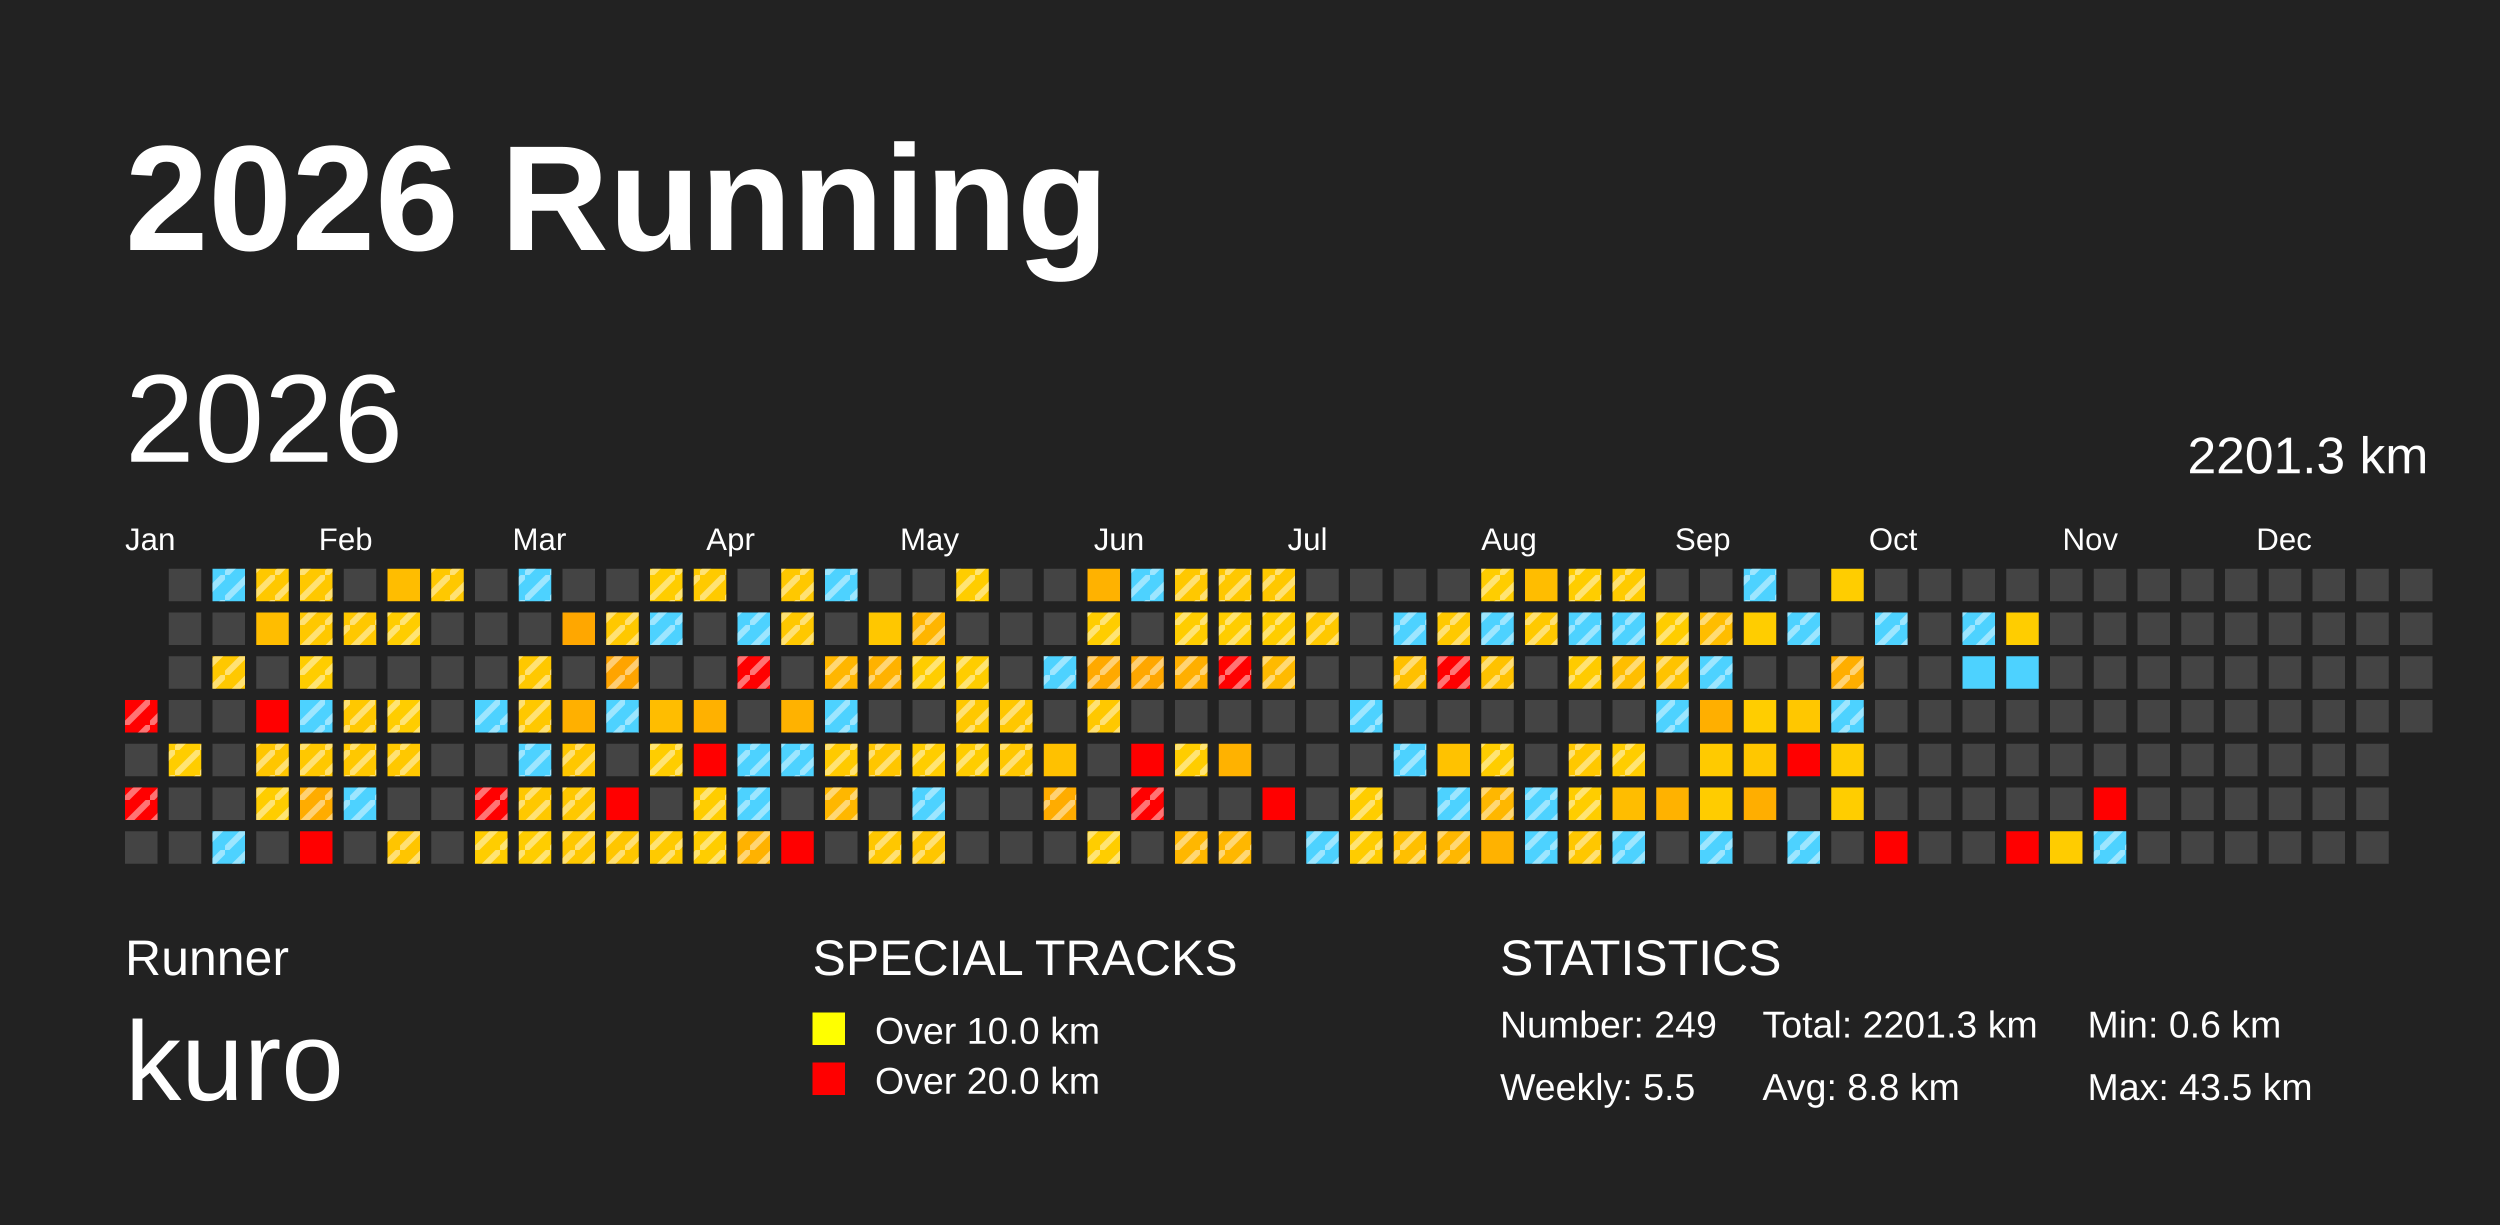
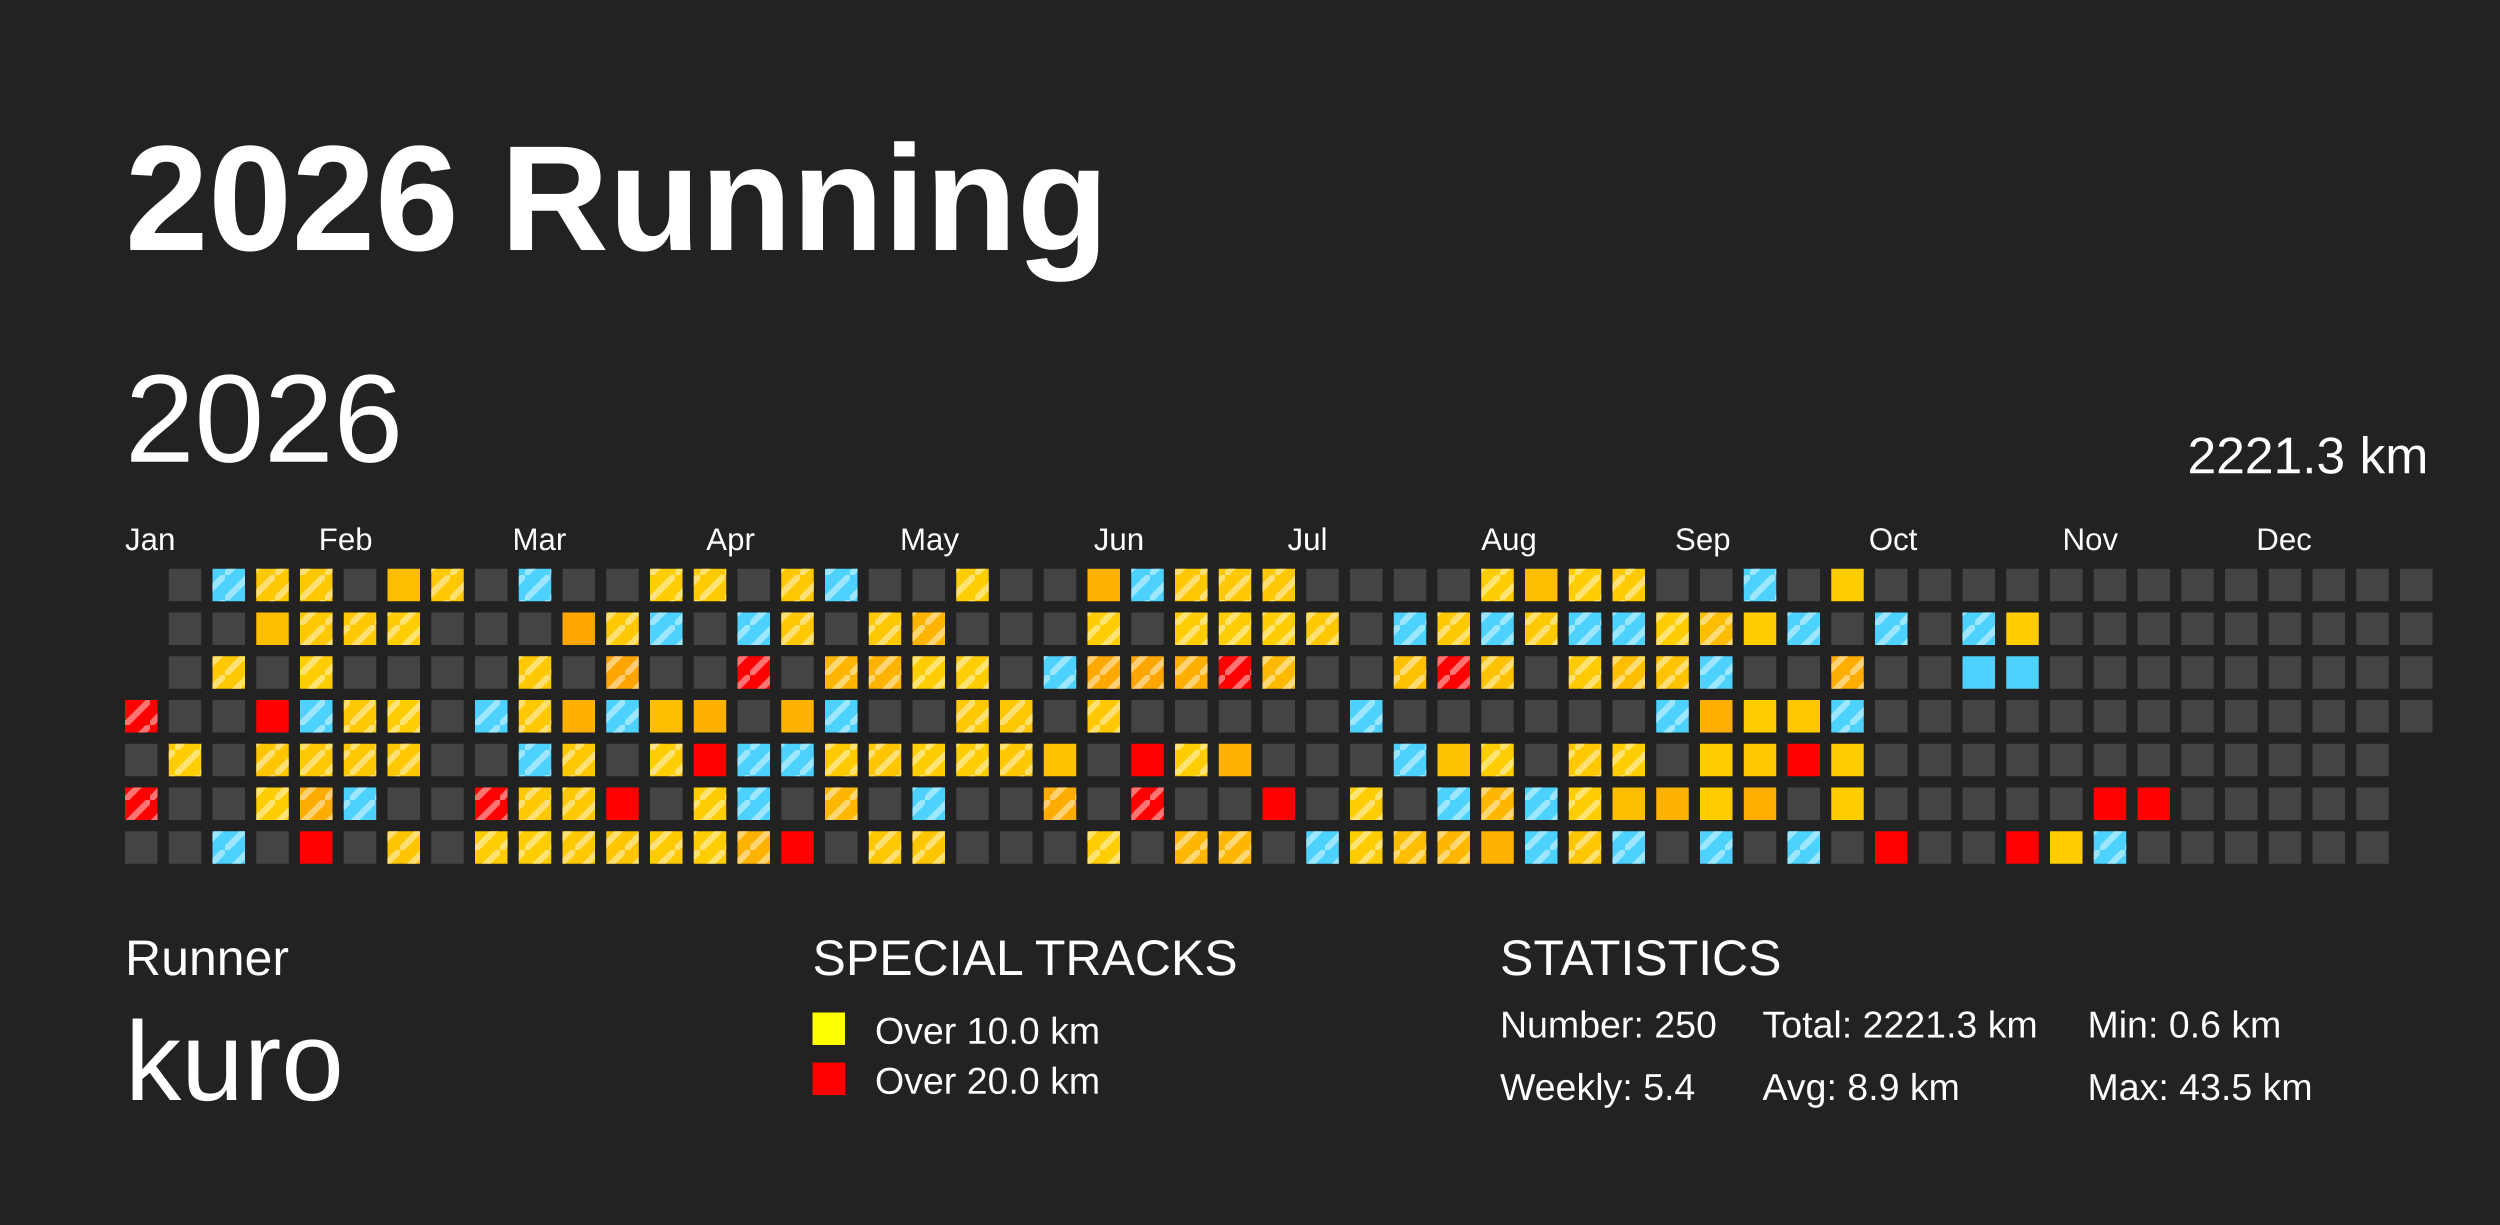
<svg xmlns="http://www.w3.org/2000/svg" baseProfile="full" height="98mm" version="1.1" viewBox="0,0,200,98" width="200mm">
  <defs>
    <pattern height="2" id="indoor-stripe" patternUnits="userSpaceOnUse" width="2">
      <line stroke="white" stroke-opacity="0.45" stroke-width="0.5" x1="0" x2="2" y1="2" y2="0" />
    </pattern>
  </defs>
  <rect fill="#222222" height="98" width="200" x="0" y="0" />
  <text fill="#FFFFFF" style="font-size:12px; font-family:Arial; font-weight:bold;" x="10" y="20">2026 Running</text>
  <text fill="#FFFFFF" style="font-size:4px; font-family:Arial" x="10" y="78">Runner</text>
  <text fill="#FFFFFF" style="font-size:9px; font-family:Arial" x="10" y="88">kuro</text>
  <text fill="#FFFFFF" style="font-size:4px; font-family:Arial" x="65" y="78">SPECIAL TRACKS</text>
  <rect fill="yellow" height="2.6" width="2.6" x="65" y="81" />
  <text fill="#FFFFFF" style="font-size:3px; font-family:Arial" x="70" y="83.5">Over 10.0 km</text>
  <rect fill="red" height="2.6" width="2.6" x="65" y="85" />
  <text fill="#FFFFFF" style="font-size:3px; font-family:Arial" x="70" y="87.5">Over 20.0 km</text>
  <text fill="#FFFFFF" style="font-size:4px; font-family:Arial" x="120" y="78">STATISTICS</text>
-   <text fill="#FFFFFF" style="font-size:3px; font-family:Arial" x="120" y="83">Number: 249</text>
-   <text fill="#FFFFFF" style="font-size:3px; font-family:Arial" x="120" y="88">Weekly: 5.5</text>
-   <text fill="#FFFFFF" style="font-size:3px; font-family:Arial" x="141" y="83">Total: 2201.3 km</text>
-   <text fill="#FFFFFF" style="font-size:3px; font-family:Arial" x="141" y="88">Avg: 8.8 km</text>
+   <text fill="#FFFFFF" style="font-size:3px; font-family:Arial" x="120" y="83">Number: 250</text>
+   <text fill="#FFFFFF" style="font-size:3px; font-family:Arial" x="120" y="88">Weekly: 5.4</text>
+   <text fill="#FFFFFF" style="font-size:3px; font-family:Arial" x="141" y="83">Total: 2221.3 km</text>
+   <text fill="#FFFFFF" style="font-size:3px; font-family:Arial" x="141" y="88">Avg: 8.9 km</text>
  <text fill="#FFFFFF" style="font-size:3px; font-family:Arial" x="167" y="83">Min: 0.6 km</text>
  <text fill="#FFFFFF" style="font-size:3px; font-family:Arial" x="167" y="88">Max: 43.5 km</text>
  <text dominant-baseline="hanging" fill="#FFFFFF" style="font-size:10.0px; font-family:Arial;" x="10" y="30">2026</text>
-   <text dominant-baseline="hanging" fill="#FFFFFF" style="font-size:4.125px; font-family:Arial;" x="175" y="35">2201.3 km</text>
+   <text dominant-baseline="hanging" fill="#FFFFFF" style="font-size:4.125px; font-family:Arial;" x="175" y="35">2221.3 km</text>
  <text fill="#FFFFFF" style="font-size:2.5px; font-family:Arial" x="10.0" y="44">Jan</text>
  <text fill="#FFFFFF" style="font-size:2.5px; font-family:Arial" x="25.5" y="44">Feb</text>
  <text fill="#FFFFFF" style="font-size:2.5px; font-family:Arial" x="41.0" y="44">Mar</text>
  <text fill="#FFFFFF" style="font-size:2.5px; font-family:Arial" x="56.5" y="44">Apr</text>
  <text fill="#FFFFFF" style="font-size:2.5px; font-family:Arial" x="72.0" y="44">May</text>
  <text fill="#FFFFFF" style="font-size:2.5px; font-family:Arial" x="87.5" y="44">Jun</text>
  <text fill="#FFFFFF" style="font-size:2.5px; font-family:Arial" x="103.0" y="44">Jul</text>
  <text fill="#FFFFFF" style="font-size:2.5px; font-family:Arial" x="118.5" y="44">Aug</text>
  <text fill="#FFFFFF" style="font-size:2.5px; font-family:Arial" x="134.0" y="44">Sep</text>
  <text fill="#FFFFFF" style="font-size:2.5px; font-family:Arial" x="149.5" y="44">Oct</text>
  <text fill="#FFFFFF" style="font-size:2.5px; font-family:Arial" x="165.0" y="44">Nov</text>
  <text fill="#FFFFFF" style="font-size:2.5px; font-family:Arial" x="180.5" y="44">Dec</text>
  <rect fill="red" height="2.6" width="2.6" x="10.0" y="56.0" />
  <rect fill="url(#indoor-stripe)" height="2.6" style="pointer-events: none;" width="2.6" x="10.0" y="56.0" />
  <rect fill="#444444" height="2.6" width="2.6" x="10.0" y="59.5" />
  <rect fill="red" height="2.6" width="2.6" x="10.0" y="63.0" />
  <rect fill="url(#indoor-stripe)" height="2.6" style="pointer-events: none;" width="2.6" x="10.0" y="63.0" />
  <rect fill="#444444" height="2.6" width="2.6" x="10.0" y="66.5" />
  <rect fill="#444444" height="2.6" width="2.6" x="13.5" y="45.5" />
  <rect fill="#444444" height="2.6" width="2.6" x="13.5" y="49.0" />
  <rect fill="#444444" height="2.6" width="2.6" x="13.5" y="52.5" />
  <rect fill="#444444" height="2.6" width="2.6" x="13.5" y="56.0" />
  <rect fill="#ffcd00" height="2.6" width="2.6" x="13.5" y="59.5" />
  <rect fill="url(#indoor-stripe)" height="2.6" style="pointer-events: none;" width="2.6" x="13.5" y="59.5" />
  <rect fill="#444444" height="2.6" width="2.6" x="13.5" y="63.0" />
  <rect fill="#444444" height="2.6" width="2.6" x="13.5" y="66.5" />
  <rect fill="#4dd2ff" height="2.6" width="2.6" x="17.0" y="45.5" />
  <rect fill="url(#indoor-stripe)" height="2.6" style="pointer-events: none;" width="2.6" x="17.0" y="45.5" />
  <rect fill="#444444" height="2.6" width="2.6" x="17.0" y="49.0" />
  <rect fill="#ffc800" height="2.6" width="2.6" x="17.0" y="52.5" />
  <rect fill="url(#indoor-stripe)" height="2.6" style="pointer-events: none;" width="2.6" x="17.0" y="52.5" />
  <rect fill="#444444" height="2.6" width="2.6" x="17.0" y="56.0" />
  <rect fill="#444444" height="2.6" width="2.6" x="17.0" y="59.5" />
  <rect fill="#444444" height="2.6" width="2.6" x="17.0" y="63.0" />
  <rect fill="#4dd2ff" height="2.6" width="2.6" x="17.0" y="66.5" />
  <rect fill="url(#indoor-stripe)" height="2.6" style="pointer-events: none;" width="2.6" x="17.0" y="66.5" />
  <rect fill="#ffc800" height="2.6" width="2.6" x="20.5" y="45.5" />
  <rect fill="url(#indoor-stripe)" height="2.6" style="pointer-events: none;" width="2.6" x="20.5" y="45.5" />
  <rect fill="#ffbd00" height="2.6" width="2.6" x="20.5" y="49.0" />
  <rect fill="#444444" height="2.6" width="2.6" x="20.5" y="52.5" />
  <rect fill="red" height="2.6" width="2.6" x="20.5" y="56.0" />
  <rect fill="#ffc600" height="2.6" width="2.6" x="20.5" y="59.5" />
  <rect fill="url(#indoor-stripe)" height="2.6" style="pointer-events: none;" width="2.6" x="20.5" y="59.5" />
  <rect fill="#ffcd00" height="2.6" width="2.6" x="20.5" y="63.0" />
  <rect fill="url(#indoor-stripe)" height="2.6" style="pointer-events: none;" width="2.6" x="20.5" y="63.0" />
  <rect fill="#444444" height="2.6" width="2.6" x="20.5" y="66.5" />
  <rect fill="#ffc800" height="2.6" width="2.6" x="24.0" y="45.5" />
  <rect fill="url(#indoor-stripe)" height="2.6" style="pointer-events: none;" width="2.6" x="24.0" y="45.5" />
  <rect fill="#ffc800" height="2.6" width="2.6" x="24.0" y="49.0" />
  <rect fill="url(#indoor-stripe)" height="2.6" style="pointer-events: none;" width="2.6" x="24.0" y="49.0" />
  <rect fill="#ffcd00" height="2.6" width="2.6" x="24.0" y="52.5" />
  <rect fill="url(#indoor-stripe)" height="2.6" style="pointer-events: none;" width="2.6" x="24.0" y="52.5" />
  <rect fill="#4dd2ff" height="2.6" width="2.6" x="24.0" y="56.0" />
  <rect fill="url(#indoor-stripe)" height="2.6" style="pointer-events: none;" width="2.6" x="24.0" y="56.0" />
  <rect fill="#ffc800" height="2.6" width="2.6" x="24.0" y="59.5" />
  <rect fill="url(#indoor-stripe)" height="2.6" style="pointer-events: none;" width="2.6" x="24.0" y="59.5" />
  <rect fill="#ffac00" height="2.6" width="2.6" x="24.0" y="63.0" />
  <rect fill="url(#indoor-stripe)" height="2.6" style="pointer-events: none;" width="2.6" x="24.0" y="63.0" />
  <rect fill="red" height="2.6" width="2.6" x="24.0" y="66.5" />
  <rect fill="#444444" height="2.6" width="2.6" x="27.5" y="45.5" />
  <rect fill="#ffc800" height="2.6" width="2.6" x="27.5" y="49.0" />
  <rect fill="url(#indoor-stripe)" height="2.6" style="pointer-events: none;" width="2.6" x="27.5" y="49.0" />
  <rect fill="#444444" height="2.6" width="2.6" x="27.5" y="52.5" />
  <rect fill="#ffc800" height="2.6" width="2.6" x="27.5" y="56.0" />
  <rect fill="url(#indoor-stripe)" height="2.6" style="pointer-events: none;" width="2.6" x="27.5" y="56.0" />
  <rect fill="#ffc800" height="2.6" width="2.6" x="27.5" y="59.5" />
  <rect fill="url(#indoor-stripe)" height="2.6" style="pointer-events: none;" width="2.6" x="27.5" y="59.5" />
  <rect fill="#4dd2ff" height="2.6" width="2.6" x="27.5" y="63.0" />
  <rect fill="url(#indoor-stripe)" height="2.6" style="pointer-events: none;" width="2.6" x="27.5" y="63.0" />
  <rect fill="#444444" height="2.6" width="2.6" x="27.5" y="66.5" />
  <rect fill="#ffbd00" height="2.6" width="2.6" x="31.0" y="45.5" />
  <rect fill="#ffcd00" height="2.6" width="2.6" x="31.0" y="49.0" />
  <rect fill="url(#indoor-stripe)" height="2.6" style="pointer-events: none;" width="2.6" x="31.0" y="49.0" />
  <rect fill="#444444" height="2.6" width="2.6" x="31.0" y="52.5" />
  <rect fill="#ffcd00" height="2.6" width="2.6" x="31.0" y="56.0" />
  <rect fill="url(#indoor-stripe)" height="2.6" style="pointer-events: none;" width="2.6" x="31.0" y="56.0" />
  <rect fill="#ffc800" height="2.6" width="2.6" x="31.0" y="59.5" />
  <rect fill="url(#indoor-stripe)" height="2.6" style="pointer-events: none;" width="2.6" x="31.0" y="59.5" />
  <rect fill="#444444" height="2.6" width="2.6" x="31.0" y="63.0" />
  <rect fill="#ffc500" height="2.6" width="2.6" x="31.0" y="66.5" />
  <rect fill="url(#indoor-stripe)" height="2.6" style="pointer-events: none;" width="2.6" x="31.0" y="66.5" />
  <rect fill="#ffc800" height="2.6" width="2.6" x="34.5" y="45.5" />
  <rect fill="url(#indoor-stripe)" height="2.6" style="pointer-events: none;" width="2.6" x="34.5" y="45.5" />
  <rect fill="#444444" height="2.6" width="2.6" x="34.5" y="49.0" />
  <rect fill="#444444" height="2.6" width="2.6" x="34.5" y="52.5" />
  <rect fill="#444444" height="2.6" width="2.6" x="34.5" y="56.0" />
  <rect fill="#444444" height="2.6" width="2.6" x="34.5" y="59.5" />
  <rect fill="#444444" height="2.6" width="2.6" x="34.5" y="63.0" />
  <rect fill="#444444" height="2.6" width="2.6" x="34.5" y="66.5" />
  <rect fill="#444444" height="2.6" width="2.6" x="38.0" y="45.5" />
  <rect fill="#444444" height="2.6" width="2.6" x="38.0" y="49.0" />
  <rect fill="#444444" height="2.6" width="2.6" x="38.0" y="52.5" />
  <rect fill="#4dd2ff" height="2.6" width="2.6" x="38.0" y="56.0" />
  <rect fill="url(#indoor-stripe)" height="2.6" style="pointer-events: none;" width="2.6" x="38.0" y="56.0" />
  <rect fill="#444444" height="2.6" width="2.6" x="38.0" y="59.5" />
  <rect fill="red" height="2.6" width="2.6" x="38.0" y="63.0" />
  <rect fill="url(#indoor-stripe)" height="2.6" style="pointer-events: none;" width="2.6" x="38.0" y="63.0" />
  <rect fill="#ffcd00" height="2.6" width="2.6" x="38.0" y="66.5" />
  <rect fill="url(#indoor-stripe)" height="2.6" style="pointer-events: none;" width="2.6" x="38.0" y="66.5" />
  <rect fill="#4dd2ff" height="2.6" width="2.6" x="41.5" y="45.5" />
  <rect fill="url(#indoor-stripe)" height="2.6" style="pointer-events: none;" width="2.6" x="41.5" y="45.5" />
  <rect fill="#444444" height="2.6" width="2.6" x="41.5" y="49.0" />
  <rect fill="#ffc800" height="2.6" width="2.6" x="41.5" y="52.5" />
  <rect fill="url(#indoor-stripe)" height="2.6" style="pointer-events: none;" width="2.6" x="41.5" y="52.5" />
  <rect fill="#ffc800" height="2.6" width="2.6" x="41.5" y="56.0" />
  <rect fill="url(#indoor-stripe)" height="2.6" style="pointer-events: none;" width="2.6" x="41.5" y="56.0" />
  <rect fill="#4dd2ff" height="2.6" width="2.6" x="41.5" y="59.5" />
  <rect fill="url(#indoor-stripe)" height="2.6" style="pointer-events: none;" width="2.6" x="41.5" y="59.5" />
  <rect fill="#ffc800" height="2.6" width="2.6" x="41.5" y="63.0" />
  <rect fill="url(#indoor-stripe)" height="2.6" style="pointer-events: none;" width="2.6" x="41.5" y="63.0" />
  <rect fill="#ffcd00" height="2.6" width="2.6" x="41.5" y="66.5" />
  <rect fill="url(#indoor-stripe)" height="2.6" style="pointer-events: none;" width="2.6" x="41.5" y="66.5" />
  <rect fill="#444444" height="2.6" width="2.6" x="45.0" y="45.5" />
  <rect fill="#ffa700" height="2.6" width="2.6" x="45.0" y="49.0" />
  <rect fill="#444444" height="2.6" width="2.6" x="45.0" y="52.5" />
  <rect fill="#ffb000" height="2.6" width="2.6" x="45.0" y="56.0" />
  <rect fill="#ffc700" height="2.6" width="2.6" x="45.0" y="59.5" />
  <rect fill="url(#indoor-stripe)" height="2.6" style="pointer-events: none;" width="2.6" x="45.0" y="59.5" />
  <rect fill="#ffc800" height="2.6" width="2.6" x="45.0" y="63.0" />
  <rect fill="url(#indoor-stripe)" height="2.6" style="pointer-events: none;" width="2.6" x="45.0" y="63.0" />
  <rect fill="#ffc800" height="2.6" width="2.6" x="45.0" y="66.5" />
  <rect fill="url(#indoor-stripe)" height="2.6" style="pointer-events: none;" width="2.6" x="45.0" y="66.5" />
  <rect fill="#444444" height="2.6" width="2.6" x="48.5" y="45.5" />
  <rect fill="#ffc800" height="2.6" width="2.6" x="48.5" y="49.0" />
  <rect fill="url(#indoor-stripe)" height="2.6" style="pointer-events: none;" width="2.6" x="48.5" y="49.0" />
  <rect fill="#ffa400" height="2.6" width="2.6" x="48.5" y="52.5" />
  <rect fill="url(#indoor-stripe)" height="2.6" style="pointer-events: none;" width="2.6" x="48.5" y="52.5" />
  <rect fill="#4dd2ff" height="2.6" width="2.6" x="48.5" y="56.0" />
  <rect fill="url(#indoor-stripe)" height="2.6" style="pointer-events: none;" width="2.6" x="48.5" y="56.0" />
  <rect fill="#444444" height="2.6" width="2.6" x="48.5" y="59.5" />
  <rect fill="red" height="2.6" width="2.6" x="48.5" y="63.0" />
  <rect fill="#ffc600" height="2.6" width="2.6" x="48.5" y="66.5" />
  <rect fill="url(#indoor-stripe)" height="2.6" style="pointer-events: none;" width="2.6" x="48.5" y="66.5" />
  <rect fill="#ffcd00" height="2.6" width="2.6" x="52.0" y="45.5" />
  <rect fill="url(#indoor-stripe)" height="2.6" style="pointer-events: none;" width="2.6" x="52.0" y="45.5" />
  <rect fill="#4dd2ff" height="2.6" width="2.6" x="52.0" y="49.0" />
  <rect fill="url(#indoor-stripe)" height="2.6" style="pointer-events: none;" width="2.6" x="52.0" y="49.0" />
  <rect fill="#444444" height="2.6" width="2.6" x="52.0" y="52.5" />
  <rect fill="#ffbd00" height="2.6" width="2.6" x="52.0" y="56.0" />
  <rect fill="#ffcd00" height="2.6" width="2.6" x="52.0" y="59.5" />
  <rect fill="url(#indoor-stripe)" height="2.6" style="pointer-events: none;" width="2.6" x="52.0" y="59.5" />
  <rect fill="#444444" height="2.6" width="2.6" x="52.0" y="63.0" />
  <rect fill="#ffca00" height="2.6" width="2.6" x="52.0" y="66.5" />
  <rect fill="url(#indoor-stripe)" height="2.6" style="pointer-events: none;" width="2.6" x="52.0" y="66.5" />
  <rect fill="#ffca00" height="2.6" width="2.6" x="55.5" y="45.5" />
  <rect fill="url(#indoor-stripe)" height="2.6" style="pointer-events: none;" width="2.6" x="55.5" y="45.5" />
  <rect fill="#444444" height="2.6" width="2.6" x="55.5" y="49.0" />
  <rect fill="#444444" height="2.6" width="2.6" x="55.5" y="52.5" />
  <rect fill="#ffb100" height="2.6" width="2.6" x="55.5" y="56.0" />
  <rect fill="red" height="2.6" width="2.6" x="55.5" y="59.5" />
  <rect fill="#ffcd00" height="2.6" width="2.6" x="55.5" y="63.0" />
  <rect fill="url(#indoor-stripe)" height="2.6" style="pointer-events: none;" width="2.6" x="55.5" y="63.0" />
  <rect fill="#ffcd00" height="2.6" width="2.6" x="55.5" y="66.5" />
  <rect fill="url(#indoor-stripe)" height="2.6" style="pointer-events: none;" width="2.6" x="55.5" y="66.5" />
  <rect fill="#444444" height="2.6" width="2.6" x="59.0" y="45.5" />
  <rect fill="#4dd2ff" height="2.6" width="2.6" x="59.0" y="49.0" />
  <rect fill="url(#indoor-stripe)" height="2.6" style="pointer-events: none;" width="2.6" x="59.0" y="49.0" />
  <rect fill="red" height="2.6" width="2.6" x="59.0" y="52.5" />
  <rect fill="url(#indoor-stripe)" height="2.6" style="pointer-events: none;" width="2.6" x="59.0" y="52.5" />
  <rect fill="#444444" height="2.6" width="2.6" x="59.0" y="56.0" />
  <rect fill="#4dd2ff" height="2.6" width="2.6" x="59.0" y="59.5" />
  <rect fill="url(#indoor-stripe)" height="2.6" style="pointer-events: none;" width="2.6" x="59.0" y="59.5" />
  <rect fill="#4dd2ff" height="2.6" width="2.6" x="59.0" y="63.0" />
  <rect fill="url(#indoor-stripe)" height="2.6" style="pointer-events: none;" width="2.6" x="59.0" y="63.0" />
  <rect fill="#ffb200" height="2.6" width="2.6" x="59.0" y="66.5" />
  <rect fill="url(#indoor-stripe)" height="2.6" style="pointer-events: none;" width="2.6" x="59.0" y="66.5" />
  <rect fill="#ffc800" height="2.6" width="2.6" x="62.5" y="45.5" />
  <rect fill="url(#indoor-stripe)" height="2.6" style="pointer-events: none;" width="2.6" x="62.5" y="45.5" />
  <rect fill="#ffc800" height="2.6" width="2.6" x="62.5" y="49.0" />
  <rect fill="url(#indoor-stripe)" height="2.6" style="pointer-events: none;" width="2.6" x="62.5" y="49.0" />
  <rect fill="#444444" height="2.6" width="2.6" x="62.5" y="52.5" />
  <rect fill="#ffb200" height="2.6" width="2.6" x="62.5" y="56.0" />
  <rect fill="#4dd2ff" height="2.6" width="2.6" x="62.5" y="59.5" />
  <rect fill="url(#indoor-stripe)" height="2.6" style="pointer-events: none;" width="2.6" x="62.5" y="59.5" />
  <rect fill="#444444" height="2.6" width="2.6" x="62.5" y="63.0" />
  <rect fill="red" height="2.6" width="2.6" x="62.5" y="66.5" />
  <rect fill="#4dd2ff" height="2.6" width="2.6" x="66.0" y="45.5" />
  <rect fill="url(#indoor-stripe)" height="2.6" style="pointer-events: none;" width="2.6" x="66.0" y="45.5" />
  <rect fill="#444444" height="2.6" width="2.6" x="66.0" y="49.0" />
  <rect fill="#ffb600" height="2.6" width="2.6" x="66.0" y="52.5" />
  <rect fill="url(#indoor-stripe)" height="2.6" style="pointer-events: none;" width="2.6" x="66.0" y="52.5" />
  <rect fill="#4dd2ff" height="2.6" width="2.6" x="66.0" y="56.0" />
  <rect fill="url(#indoor-stripe)" height="2.6" style="pointer-events: none;" width="2.6" x="66.0" y="56.0" />
  <rect fill="#ffca00" height="2.6" width="2.6" x="66.0" y="59.5" />
  <rect fill="url(#indoor-stripe)" height="2.6" style="pointer-events: none;" width="2.6" x="66.0" y="59.5" />
  <rect fill="#ffb700" height="2.6" width="2.6" x="66.0" y="63.0" />
  <rect fill="url(#indoor-stripe)" height="2.6" style="pointer-events: none;" width="2.6" x="66.0" y="63.0" />
  <rect fill="#444444" height="2.6" width="2.6" x="66.0" y="66.5" />
  <rect fill="#444444" height="2.6" width="2.6" x="69.5" y="45.5" />
  <rect fill="#ffc700" height="2.6" width="2.6" x="69.5" y="49.0" />
+   <rect fill="url(#indoor-stripe)" height="2.6" style="pointer-events: none;" width="2.6" x="69.5" y="49.0" />
  <rect fill="#ffb200" height="2.6" width="2.6" x="69.5" y="52.5" />
  <rect fill="url(#indoor-stripe)" height="2.6" style="pointer-events: none;" width="2.6" x="69.5" y="52.5" />
  <rect fill="#444444" height="2.6" width="2.6" x="69.5" y="56.0" />
  <rect fill="#ffc600" height="2.6" width="2.6" x="69.5" y="59.5" />
  <rect fill="url(#indoor-stripe)" height="2.6" style="pointer-events: none;" width="2.6" x="69.5" y="59.5" />
  <rect fill="#444444" height="2.6" width="2.6" x="69.5" y="63.0" />
  <rect fill="#ffc700" height="2.6" width="2.6" x="69.5" y="66.5" />
  <rect fill="url(#indoor-stripe)" height="2.6" style="pointer-events: none;" width="2.6" x="69.5" y="66.5" />
  <rect fill="#444444" height="2.6" width="2.6" x="73.0" y="45.5" />
  <rect fill="#ffb500" height="2.6" width="2.6" x="73.0" y="49.0" />
  <rect fill="url(#indoor-stripe)" height="2.6" style="pointer-events: none;" width="2.6" x="73.0" y="49.0" />
  <rect fill="#ffcd00" height="2.6" width="2.6" x="73.0" y="52.5" />
  <rect fill="url(#indoor-stripe)" height="2.6" style="pointer-events: none;" width="2.6" x="73.0" y="52.5" />
  <rect fill="#444444" height="2.6" width="2.6" x="73.0" y="56.0" />
  <rect fill="#ffcd00" height="2.6" width="2.6" x="73.0" y="59.5" />
  <rect fill="url(#indoor-stripe)" height="2.6" style="pointer-events: none;" width="2.6" x="73.0" y="59.5" />
  <rect fill="#4dd2ff" height="2.6" width="2.6" x="73.0" y="63.0" />
  <rect fill="url(#indoor-stripe)" height="2.6" style="pointer-events: none;" width="2.6" x="73.0" y="63.0" />
  <rect fill="#ffc600" height="2.6" width="2.6" x="73.0" y="66.5" />
  <rect fill="url(#indoor-stripe)" height="2.6" style="pointer-events: none;" width="2.6" x="73.0" y="66.5" />
  <rect fill="#ffcd00" height="2.6" width="2.6" x="76.5" y="45.5" />
  <rect fill="url(#indoor-stripe)" height="2.6" style="pointer-events: none;" width="2.6" x="76.5" y="45.5" />
  <rect fill="#444444" height="2.6" width="2.6" x="76.5" y="49.0" />
  <rect fill="#ffcd00" height="2.6" width="2.6" x="76.5" y="52.5" />
  <rect fill="url(#indoor-stripe)" height="2.6" style="pointer-events: none;" width="2.6" x="76.5" y="52.5" />
  <rect fill="#ffc800" height="2.6" width="2.6" x="76.5" y="56.0" />
  <rect fill="url(#indoor-stripe)" height="2.6" style="pointer-events: none;" width="2.6" x="76.5" y="56.0" />
  <rect fill="#ffcd00" height="2.6" width="2.6" x="76.5" y="59.5" />
  <rect fill="url(#indoor-stripe)" height="2.6" style="pointer-events: none;" width="2.6" x="76.5" y="59.5" />
  <rect fill="#444444" height="2.6" width="2.6" x="76.5" y="63.0" />
  <rect fill="#444444" height="2.6" width="2.6" x="76.5" y="66.5" />
  <rect fill="#444444" height="2.6" width="2.6" x="80.0" y="45.5" />
  <rect fill="#444444" height="2.6" width="2.6" x="80.0" y="49.0" />
  <rect fill="#444444" height="2.6" width="2.6" x="80.0" y="52.5" />
  <rect fill="#ffc700" height="2.6" width="2.6" x="80.0" y="56.0" />
  <rect fill="url(#indoor-stripe)" height="2.6" style="pointer-events: none;" width="2.6" x="80.0" y="56.0" />
  <rect fill="#ffc700" height="2.6" width="2.6" x="80.0" y="59.5" />
  <rect fill="url(#indoor-stripe)" height="2.6" style="pointer-events: none;" width="2.6" x="80.0" y="59.5" />
  <rect fill="#444444" height="2.6" width="2.6" x="80.0" y="63.0" />
  <rect fill="#444444" height="2.6" width="2.6" x="80.0" y="66.5" />
  <rect fill="#444444" height="2.6" width="2.6" x="83.5" y="45.5" />
  <rect fill="#444444" height="2.6" width="2.6" x="83.5" y="49.0" />
  <rect fill="#4dd2ff" height="2.6" width="2.6" x="83.5" y="52.5" />
  <rect fill="url(#indoor-stripe)" height="2.6" style="pointer-events: none;" width="2.6" x="83.5" y="52.5" />
  <rect fill="#444444" height="2.6" width="2.6" x="83.5" y="56.0" />
  <rect fill="#ffc100" height="2.6" width="2.6" x="83.5" y="59.5" />
  <rect fill="#ffac00" height="2.6" width="2.6" x="83.5" y="63.0" />
  <rect fill="url(#indoor-stripe)" height="2.6" style="pointer-events: none;" width="2.6" x="83.5" y="63.0" />
  <rect fill="#444444" height="2.6" width="2.6" x="83.5" y="66.5" />
  <rect fill="#ffb200" height="2.6" width="2.6" x="87.0" y="45.5" />
  <rect fill="#ffcd00" height="2.6" width="2.6" x="87.0" y="49.0" />
  <rect fill="url(#indoor-stripe)" height="2.6" style="pointer-events: none;" width="2.6" x="87.0" y="49.0" />
  <rect fill="#ffa900" height="2.6" width="2.6" x="87.0" y="52.5" />
  <rect fill="url(#indoor-stripe)" height="2.6" style="pointer-events: none;" width="2.6" x="87.0" y="52.5" />
  <rect fill="#ffc800" height="2.6" width="2.6" x="87.0" y="56.0" />
  <rect fill="url(#indoor-stripe)" height="2.6" style="pointer-events: none;" width="2.6" x="87.0" y="56.0" />
  <rect fill="#444444" height="2.6" width="2.6" x="87.0" y="59.5" />
  <rect fill="#444444" height="2.6" width="2.6" x="87.0" y="63.0" />
  <rect fill="#ffcd00" height="2.6" width="2.6" x="87.0" y="66.5" />
  <rect fill="url(#indoor-stripe)" height="2.6" style="pointer-events: none;" width="2.6" x="87.0" y="66.5" />
  <rect fill="#4dd2ff" height="2.6" width="2.6" x="90.5" y="45.5" />
  <rect fill="url(#indoor-stripe)" height="2.6" style="pointer-events: none;" width="2.6" x="90.5" y="45.5" />
  <rect fill="#444444" height="2.6" width="2.6" x="90.5" y="49.0" />
  <rect fill="#ffa700" height="2.6" width="2.6" x="90.5" y="52.5" />
  <rect fill="url(#indoor-stripe)" height="2.6" style="pointer-events: none;" width="2.6" x="90.5" y="52.5" />
  <rect fill="#444444" height="2.6" width="2.6" x="90.5" y="56.0" />
  <rect fill="red" height="2.6" width="2.6" x="90.5" y="59.5" />
  <rect fill="red" height="2.6" width="2.6" x="90.5" y="63.0" />
  <rect fill="url(#indoor-stripe)" height="2.6" style="pointer-events: none;" width="2.6" x="90.5" y="63.0" />
  <rect fill="#444444" height="2.6" width="2.6" x="90.5" y="66.5" />
  <rect fill="#ffc800" height="2.6" width="2.6" x="94.0" y="45.5" />
  <rect fill="url(#indoor-stripe)" height="2.6" style="pointer-events: none;" width="2.6" x="94.0" y="45.5" />
  <rect fill="#ffcd00" height="2.6" width="2.6" x="94.0" y="49.0" />
  <rect fill="url(#indoor-stripe)" height="2.6" style="pointer-events: none;" width="2.6" x="94.0" y="49.0" />
  <rect fill="#ffaf00" height="2.6" width="2.6" x="94.0" y="52.5" />
  <rect fill="url(#indoor-stripe)" height="2.6" style="pointer-events: none;" width="2.6" x="94.0" y="52.5" />
  <rect fill="#444444" height="2.6" width="2.6" x="94.0" y="56.0" />
  <rect fill="#ffcd00" height="2.6" width="2.6" x="94.0" y="59.5" />
  <rect fill="url(#indoor-stripe)" height="2.6" style="pointer-events: none;" width="2.6" x="94.0" y="59.5" />
  <rect fill="#444444" height="2.6" width="2.6" x="94.0" y="63.0" />
  <rect fill="#ffb700" height="2.6" width="2.6" x="94.0" y="66.5" />
  <rect fill="url(#indoor-stripe)" height="2.6" style="pointer-events: none;" width="2.6" x="94.0" y="66.5" />
  <rect fill="#ffc800" height="2.6" width="2.6" x="97.5" y="45.5" />
  <rect fill="url(#indoor-stripe)" height="2.6" style="pointer-events: none;" width="2.6" x="97.5" y="45.5" />
  <rect fill="#ffcd00" height="2.6" width="2.6" x="97.5" y="49.0" />
  <rect fill="url(#indoor-stripe)" height="2.6" style="pointer-events: none;" width="2.6" x="97.5" y="49.0" />
  <rect fill="red" height="2.6" width="2.6" x="97.5" y="52.5" />
  <rect fill="url(#indoor-stripe)" height="2.6" style="pointer-events: none;" width="2.6" x="97.5" y="52.5" />
  <rect fill="#444444" height="2.6" width="2.6" x="97.5" y="56.0" />
  <rect fill="#ffb200" height="2.6" width="2.6" x="97.5" y="59.5" />
  <rect fill="#444444" height="2.6" width="2.6" x="97.5" y="63.0" />
  <rect fill="#ffb700" height="2.6" width="2.6" x="97.5" y="66.5" />
  <rect fill="url(#indoor-stripe)" height="2.6" style="pointer-events: none;" width="2.6" x="97.5" y="66.5" />
  <rect fill="#ffc800" height="2.6" width="2.6" x="101.0" y="45.5" />
  <rect fill="url(#indoor-stripe)" height="2.6" style="pointer-events: none;" width="2.6" x="101.0" y="45.5" />
  <rect fill="#ffcd00" height="2.6" width="2.6" x="101.0" y="49.0" />
  <rect fill="url(#indoor-stripe)" height="2.6" style="pointer-events: none;" width="2.6" x="101.0" y="49.0" />
  <rect fill="#ffba00" height="2.6" width="2.6" x="101.0" y="52.5" />
  <rect fill="url(#indoor-stripe)" height="2.6" style="pointer-events: none;" width="2.6" x="101.0" y="52.5" />
  <rect fill="#444444" height="2.6" width="2.6" x="101.0" y="56.0" />
  <rect fill="#444444" height="2.6" width="2.6" x="101.0" y="59.5" />
  <rect fill="red" height="2.6" width="2.6" x="101.0" y="63.0" />
  <rect fill="#444444" height="2.6" width="2.6" x="101.0" y="66.5" />
  <rect fill="#444444" height="2.6" width="2.6" x="104.5" y="45.5" />
  <rect fill="#ffc800" height="2.6" width="2.6" x="104.5" y="49.0" />
  <rect fill="url(#indoor-stripe)" height="2.6" style="pointer-events: none;" width="2.6" x="104.5" y="49.0" />
  <rect fill="#444444" height="2.6" width="2.6" x="104.5" y="52.5" />
  <rect fill="#444444" height="2.6" width="2.6" x="104.5" y="56.0" />
  <rect fill="#444444" height="2.6" width="2.6" x="104.5" y="59.5" />
  <rect fill="#444444" height="2.6" width="2.6" x="104.5" y="63.0" />
  <rect fill="#4dd2ff" height="2.6" width="2.6" x="104.5" y="66.5" />
  <rect fill="url(#indoor-stripe)" height="2.6" style="pointer-events: none;" width="2.6" x="104.5" y="66.5" />
  <rect fill="#444444" height="2.6" width="2.6" x="108.0" y="45.5" />
  <rect fill="#444444" height="2.6" width="2.6" x="108.0" y="49.0" />
  <rect fill="#444444" height="2.6" width="2.6" x="108.0" y="52.5" />
  <rect fill="#4dd2ff" height="2.6" width="2.6" x="108.0" y="56.0" />
  <rect fill="url(#indoor-stripe)" height="2.6" style="pointer-events: none;" width="2.6" x="108.0" y="56.0" />
  <rect fill="#444444" height="2.6" width="2.6" x="108.0" y="59.5" />
  <rect fill="#ffcd00" height="2.6" width="2.6" x="108.0" y="63.0" />
  <rect fill="url(#indoor-stripe)" height="2.6" style="pointer-events: none;" width="2.6" x="108.0" y="63.0" />
  <rect fill="#ffcc00" height="2.6" width="2.6" x="108.0" y="66.5" />
  <rect fill="url(#indoor-stripe)" height="2.6" style="pointer-events: none;" width="2.6" x="108.0" y="66.5" />
  <rect fill="#444444" height="2.6" width="2.6" x="111.5" y="45.5" />
  <rect fill="#4dd2ff" height="2.6" width="2.6" x="111.5" y="49.0" />
  <rect fill="url(#indoor-stripe)" height="2.6" style="pointer-events: none;" width="2.6" x="111.5" y="49.0" />
  <rect fill="#ffc000" height="2.6" width="2.6" x="111.5" y="52.5" />
  <rect fill="url(#indoor-stripe)" height="2.6" style="pointer-events: none;" width="2.6" x="111.5" y="52.5" />
  <rect fill="#444444" height="2.6" width="2.6" x="111.5" y="56.0" />
  <rect fill="#4dd2ff" height="2.6" width="2.6" x="111.5" y="59.5" />
  <rect fill="url(#indoor-stripe)" height="2.6" style="pointer-events: none;" width="2.6" x="111.5" y="59.5" />
  <rect fill="#444444" height="2.6" width="2.6" x="111.5" y="63.0" />
  <rect fill="#ffbf00" height="2.6" width="2.6" x="111.5" y="66.5" />
  <rect fill="url(#indoor-stripe)" height="2.6" style="pointer-events: none;" width="2.6" x="111.5" y="66.5" />
  <rect fill="#444444" height="2.6" width="2.6" x="115.0" y="45.5" />
  <rect fill="#ffc900" height="2.6" width="2.6" x="115.0" y="49.0" />
  <rect fill="url(#indoor-stripe)" height="2.6" style="pointer-events: none;" width="2.6" x="115.0" y="49.0" />
  <rect fill="red" height="2.6" width="2.6" x="115.0" y="52.5" />
  <rect fill="url(#indoor-stripe)" height="2.6" style="pointer-events: none;" width="2.6" x="115.0" y="52.5" />
  <rect fill="#444444" height="2.6" width="2.6" x="115.0" y="56.0" />
  <rect fill="#ffc200" height="2.6" width="2.6" x="115.0" y="59.5" />
  <rect fill="#4dd2ff" height="2.6" width="2.6" x="115.0" y="63.0" />
  <rect fill="url(#indoor-stripe)" height="2.6" style="pointer-events: none;" width="2.6" x="115.0" y="63.0" />
  <rect fill="#ffb700" height="2.6" width="2.6" x="115.0" y="66.5" />
  <rect fill="url(#indoor-stripe)" height="2.6" style="pointer-events: none;" width="2.6" x="115.0" y="66.5" />
  <rect fill="#ffcd00" height="2.6" width="2.6" x="118.5" y="45.5" />
  <rect fill="url(#indoor-stripe)" height="2.6" style="pointer-events: none;" width="2.6" x="118.5" y="45.5" />
  <rect fill="#4dd2ff" height="2.6" width="2.6" x="118.5" y="49.0" />
  <rect fill="url(#indoor-stripe)" height="2.6" style="pointer-events: none;" width="2.6" x="118.5" y="49.0" />
  <rect fill="#ffc200" height="2.6" width="2.6" x="118.5" y="52.5" />
  <rect fill="url(#indoor-stripe)" height="2.6" style="pointer-events: none;" width="2.6" x="118.5" y="52.5" />
  <rect fill="#444444" height="2.6" width="2.6" x="118.5" y="56.0" />
  <rect fill="#ffcd00" height="2.6" width="2.6" x="118.5" y="59.5" />
  <rect fill="url(#indoor-stripe)" height="2.6" style="pointer-events: none;" width="2.6" x="118.5" y="59.5" />
  <rect fill="#ffb700" height="2.6" width="2.6" x="118.5" y="63.0" />
  <rect fill="url(#indoor-stripe)" height="2.6" style="pointer-events: none;" width="2.6" x="118.5" y="63.0" />
  <rect fill="#ffb200" height="2.6" width="2.6" x="118.5" y="66.5" />
  <rect fill="#ffbd00" height="2.6" width="2.6" x="122.0" y="45.5" />
  <rect fill="#ffc900" height="2.6" width="2.6" x="122.0" y="49.0" />
  <rect fill="url(#indoor-stripe)" height="2.6" style="pointer-events: none;" width="2.6" x="122.0" y="49.0" />
  <rect fill="#444444" height="2.6" width="2.6" x="122.0" y="52.5" />
  <rect fill="#444444" height="2.6" width="2.6" x="122.0" y="56.0" />
  <rect fill="#444444" height="2.6" width="2.6" x="122.0" y="59.5" />
  <rect fill="#4dd2ff" height="2.6" width="2.6" x="122.0" y="63.0" />
  <rect fill="url(#indoor-stripe)" height="2.6" style="pointer-events: none;" width="2.6" x="122.0" y="63.0" />
  <rect fill="#4dd2ff" height="2.6" width="2.6" x="122.0" y="66.5" />
  <rect fill="url(#indoor-stripe)" height="2.6" style="pointer-events: none;" width="2.6" x="122.0" y="66.5" />
  <rect fill="#ffcd00" height="2.6" width="2.6" x="125.5" y="45.5" />
  <rect fill="url(#indoor-stripe)" height="2.6" style="pointer-events: none;" width="2.6" x="125.5" y="45.5" />
  <rect fill="#4dd2ff" height="2.6" width="2.6" x="125.5" y="49.0" />
  <rect fill="url(#indoor-stripe)" height="2.6" style="pointer-events: none;" width="2.6" x="125.5" y="49.0" />
  <rect fill="#ffcb00" height="2.6" width="2.6" x="125.5" y="52.5" />
  <rect fill="url(#indoor-stripe)" height="2.6" style="pointer-events: none;" width="2.6" x="125.5" y="52.5" />
  <rect fill="#444444" height="2.6" width="2.6" x="125.5" y="56.0" />
  <rect fill="#ffc800" height="2.6" width="2.6" x="125.5" y="59.5" />
  <rect fill="url(#indoor-stripe)" height="2.6" style="pointer-events: none;" width="2.6" x="125.5" y="59.5" />
  <rect fill="#ffcd00" height="2.6" width="2.6" x="125.5" y="63.0" />
  <rect fill="url(#indoor-stripe)" height="2.6" style="pointer-events: none;" width="2.6" x="125.5" y="63.0" />
  <rect fill="#ffc700" height="2.6" width="2.6" x="125.5" y="66.5" />
  <rect fill="url(#indoor-stripe)" height="2.6" style="pointer-events: none;" width="2.6" x="125.5" y="66.5" />
  <rect fill="#ffcb00" height="2.6" width="2.6" x="129.0" y="45.5" />
  <rect fill="url(#indoor-stripe)" height="2.6" style="pointer-events: none;" width="2.6" x="129.0" y="45.5" />
  <rect fill="#4dd2ff" height="2.6" width="2.6" x="129.0" y="49.0" />
  <rect fill="url(#indoor-stripe)" height="2.6" style="pointer-events: none;" width="2.6" x="129.0" y="49.0" />
  <rect fill="#ffbe00" height="2.6" width="2.6" x="129.0" y="52.5" />
  <rect fill="url(#indoor-stripe)" height="2.6" style="pointer-events: none;" width="2.6" x="129.0" y="52.5" />
  <rect fill="#444444" height="2.6" width="2.6" x="129.0" y="56.0" />
  <rect fill="#ffcd00" height="2.6" width="2.6" x="129.0" y="59.5" />
  <rect fill="url(#indoor-stripe)" height="2.6" style="pointer-events: none;" width="2.6" x="129.0" y="59.5" />
  <rect fill="#ffbd00" height="2.6" width="2.6" x="129.0" y="63.0" />
  <rect fill="#4dd2ff" height="2.6" width="2.6" x="129.0" y="66.5" />
  <rect fill="url(#indoor-stripe)" height="2.6" style="pointer-events: none;" width="2.6" x="129.0" y="66.5" />
  <rect fill="#444444" height="2.6" width="2.6" x="132.5" y="45.5" />
  <rect fill="#ffcd00" height="2.6" width="2.6" x="132.5" y="49.0" />
  <rect fill="url(#indoor-stripe)" height="2.6" style="pointer-events: none;" width="2.6" x="132.5" y="49.0" />
  <rect fill="#ffc300" height="2.6" width="2.6" x="132.5" y="52.5" />
  <rect fill="url(#indoor-stripe)" height="2.6" style="pointer-events: none;" width="2.6" x="132.5" y="52.5" />
  <rect fill="#4dd2ff" height="2.6" width="2.6" x="132.5" y="56.0" />
  <rect fill="url(#indoor-stripe)" height="2.6" style="pointer-events: none;" width="2.6" x="132.5" y="56.0" />
  <rect fill="#444444" height="2.6" width="2.6" x="132.5" y="59.5" />
  <rect fill="#ffb200" height="2.6" width="2.6" x="132.5" y="63.0" />
  <rect fill="#444444" height="2.6" width="2.6" x="132.5" y="66.5" />
  <rect fill="#444444" height="2.6" width="2.6" x="136.0" y="45.5" />
  <rect fill="#ffbd00" height="2.6" width="2.6" x="136.0" y="49.0" />
  <rect fill="url(#indoor-stripe)" height="2.6" style="pointer-events: none;" width="2.6" x="136.0" y="49.0" />
  <rect fill="#4dd2ff" height="2.6" width="2.6" x="136.0" y="52.5" />
  <rect fill="url(#indoor-stripe)" height="2.6" style="pointer-events: none;" width="2.6" x="136.0" y="52.5" />
  <rect fill="#ffaf00" height="2.6" width="2.6" x="136.0" y="56.0" />
  <rect fill="#ffca00" height="2.6" width="2.6" x="136.0" y="59.5" />
  <rect fill="#ffcc00" height="2.6" width="2.6" x="136.0" y="63.0" />
  <rect fill="#4dd2ff" height="2.6" width="2.6" x="136.0" y="66.5" />
  <rect fill="url(#indoor-stripe)" height="2.6" style="pointer-events: none;" width="2.6" x="136.0" y="66.5" />
  <rect fill="#4dd2ff" height="2.6" width="2.6" x="139.5" y="45.5" />
  <rect fill="url(#indoor-stripe)" height="2.6" style="pointer-events: none;" width="2.6" x="139.5" y="45.5" />
  <rect fill="#ffcd00" height="2.6" width="2.6" x="139.5" y="49.0" />
  <rect fill="#444444" height="2.6" width="2.6" x="139.5" y="52.5" />
  <rect fill="#ffcd00" height="2.6" width="2.6" x="139.5" y="56.0" />
  <rect fill="#ffc700" height="2.6" width="2.6" x="139.5" y="59.5" />
  <rect fill="#ffae00" height="2.6" width="2.6" x="139.5" y="63.0" />
  <rect fill="#444444" height="2.6" width="2.6" x="139.5" y="66.5" />
  <rect fill="#444444" height="2.6" width="2.6" x="143.0" y="45.5" />
  <rect fill="#4dd2ff" height="2.6" width="2.6" x="143.0" y="49.0" />
  <rect fill="url(#indoor-stripe)" height="2.6" style="pointer-events: none;" width="2.6" x="143.0" y="49.0" />
  <rect fill="#444444" height="2.6" width="2.6" x="143.0" y="52.5" />
  <rect fill="#ffc700" height="2.6" width="2.6" x="143.0" y="56.0" />
  <rect fill="red" height="2.6" width="2.6" x="143.0" y="59.5" />
  <rect fill="#444444" height="2.6" width="2.6" x="143.0" y="63.0" />
  <rect fill="#4dd2ff" height="2.6" width="2.6" x="143.0" y="66.5" />
  <rect fill="url(#indoor-stripe)" height="2.6" style="pointer-events: none;" width="2.6" x="143.0" y="66.5" />
  <rect fill="#ffcd00" height="2.6" width="2.6" x="146.5" y="45.5" />
  <rect fill="#444444" height="2.6" width="2.6" x="146.5" y="49.0" />
  <rect fill="#ffae00" height="2.6" width="2.6" x="146.5" y="52.5" />
  <rect fill="url(#indoor-stripe)" height="2.6" style="pointer-events: none;" width="2.6" x="146.5" y="52.5" />
  <rect fill="#4dd2ff" height="2.6" width="2.6" x="146.5" y="56.0" />
  <rect fill="url(#indoor-stripe)" height="2.6" style="pointer-events: none;" width="2.6" x="146.5" y="56.0" />
  <rect fill="#ffcc00" height="2.6" width="2.6" x="146.5" y="59.5" />
  <rect fill="#ffcd00" height="2.6" width="2.6" x="146.5" y="63.0" />
  <rect fill="#444444" height="2.6" width="2.6" x="146.5" y="66.5" />
  <rect fill="#444444" height="2.6" width="2.6" x="150.0" y="45.5" />
  <rect fill="#4dd2ff" height="2.6" width="2.6" x="150.0" y="49.0" />
  <rect fill="url(#indoor-stripe)" height="2.6" style="pointer-events: none;" width="2.6" x="150.0" y="49.0" />
  <rect fill="#444444" height="2.6" width="2.6" x="150.0" y="52.5" />
  <rect fill="#444444" height="2.6" width="2.6" x="150.0" y="56.0" />
  <rect fill="#444444" height="2.6" width="2.6" x="150.0" y="59.5" />
  <rect fill="#444444" height="2.6" width="2.6" x="150.0" y="63.0" />
  <rect fill="red" height="2.6" width="2.6" x="150.0" y="66.5" />
  <rect fill="#444444" height="2.6" width="2.6" x="153.5" y="45.5" />
  <rect fill="#444444" height="2.6" width="2.6" x="153.5" y="49.0" />
  <rect fill="#444444" height="2.6" width="2.6" x="153.5" y="52.5" />
  <rect fill="#444444" height="2.6" width="2.6" x="153.5" y="56.0" />
  <rect fill="#444444" height="2.6" width="2.6" x="153.5" y="59.5" />
  <rect fill="#444444" height="2.6" width="2.6" x="153.5" y="63.0" />
  <rect fill="#444444" height="2.6" width="2.6" x="153.5" y="66.5" />
  <rect fill="#444444" height="2.6" width="2.6" x="157.0" y="45.5" />
  <rect fill="#4dd2ff" height="2.6" width="2.6" x="157.0" y="49.0" />
  <rect fill="url(#indoor-stripe)" height="2.6" style="pointer-events: none;" width="2.6" x="157.0" y="49.0" />
  <rect fill="#4dd2ff" height="2.6" width="2.6" x="157.0" y="52.5" />
  <rect fill="#444444" height="2.6" width="2.6" x="157.0" y="56.0" />
  <rect fill="#444444" height="2.6" width="2.6" x="157.0" y="59.5" />
  <rect fill="#444444" height="2.6" width="2.6" x="157.0" y="63.0" />
  <rect fill="#444444" height="2.6" width="2.6" x="157.0" y="66.5" />
  <rect fill="#444444" height="2.6" width="2.6" x="160.5" y="45.5" />
  <rect fill="#ffcd00" height="2.6" width="2.6" x="160.5" y="49.0" />
  <rect fill="#4dd2ff" height="2.6" width="2.6" x="160.5" y="52.5" />
  <rect fill="#444444" height="2.6" width="2.6" x="160.5" y="56.0" />
  <rect fill="#444444" height="2.6" width="2.6" x="160.5" y="59.5" />
  <rect fill="#444444" height="2.6" width="2.6" x="160.5" y="63.0" />
  <rect fill="red" height="2.6" width="2.6" x="160.5" y="66.5" />
  <rect fill="#444444" height="2.6" width="2.6" x="164.0" y="45.5" />
  <rect fill="#444444" height="2.6" width="2.6" x="164.0" y="49.0" />
  <rect fill="#444444" height="2.6" width="2.6" x="164.0" y="52.5" />
  <rect fill="#444444" height="2.6" width="2.6" x="164.0" y="56.0" />
  <rect fill="#444444" height="2.6" width="2.6" x="164.0" y="59.5" />
  <rect fill="#444444" height="2.6" width="2.6" x="164.0" y="63.0" />
  <rect fill="#ffcc00" height="2.6" width="2.6" x="164.0" y="66.5" />
  <rect fill="#444444" height="2.6" width="2.6" x="167.5" y="45.5" />
  <rect fill="#444444" height="2.6" width="2.6" x="167.5" y="49.0" />
  <rect fill="#444444" height="2.6" width="2.6" x="167.5" y="52.5" />
  <rect fill="#444444" height="2.6" width="2.6" x="167.5" y="56.0" />
  <rect fill="#444444" height="2.6" width="2.6" x="167.5" y="59.5" />
  <rect fill="red" height="2.6" width="2.6" x="167.5" y="63.0" />
  <rect fill="#4dd2ff" height="2.6" width="2.6" x="167.5" y="66.5" />
  <rect fill="url(#indoor-stripe)" height="2.6" style="pointer-events: none;" width="2.6" x="167.5" y="66.5" />
  <rect fill="#444444" height="2.6" width="2.6" x="171.0" y="45.5" />
  <rect fill="#444444" height="2.6" width="2.6" x="171.0" y="49.0" />
  <rect fill="#444444" height="2.6" width="2.6" x="171.0" y="52.5" />
  <rect fill="#444444" height="2.6" width="2.6" x="171.0" y="56.0" />
  <rect fill="#444444" height="2.6" width="2.6" x="171.0" y="59.5" />
-   <rect fill="#444444" height="2.6" width="2.6" x="171.0" y="63.0" />
+   <rect fill="red" height="2.6" width="2.6" x="171.0" y="63.0" />
  <rect fill="#444444" height="2.6" width="2.6" x="171.0" y="66.5" />
  <rect fill="#444444" height="2.6" width="2.6" x="174.5" y="45.5" />
  <rect fill="#444444" height="2.6" width="2.6" x="174.5" y="49.0" />
  <rect fill="#444444" height="2.6" width="2.6" x="174.5" y="52.5" />
  <rect fill="#444444" height="2.6" width="2.6" x="174.5" y="56.0" />
  <rect fill="#444444" height="2.6" width="2.6" x="174.5" y="59.5" />
  <rect fill="#444444" height="2.6" width="2.6" x="174.5" y="63.0" />
  <rect fill="#444444" height="2.6" width="2.6" x="174.5" y="66.5" />
  <rect fill="#444444" height="2.6" width="2.6" x="178.0" y="45.5" />
  <rect fill="#444444" height="2.6" width="2.6" x="178.0" y="49.0" />
  <rect fill="#444444" height="2.6" width="2.6" x="178.0" y="52.5" />
  <rect fill="#444444" height="2.6" width="2.6" x="178.0" y="56.0" />
  <rect fill="#444444" height="2.6" width="2.6" x="178.0" y="59.5" />
  <rect fill="#444444" height="2.6" width="2.6" x="178.0" y="63.0" />
  <rect fill="#444444" height="2.6" width="2.6" x="178.0" y="66.5" />
  <rect fill="#444444" height="2.6" width="2.6" x="181.5" y="45.5" />
  <rect fill="#444444" height="2.6" width="2.6" x="181.5" y="49.0" />
  <rect fill="#444444" height="2.6" width="2.6" x="181.5" y="52.5" />
  <rect fill="#444444" height="2.6" width="2.6" x="181.5" y="56.0" />
  <rect fill="#444444" height="2.6" width="2.6" x="181.5" y="59.5" />
  <rect fill="#444444" height="2.6" width="2.6" x="181.5" y="63.0" />
  <rect fill="#444444" height="2.6" width="2.6" x="181.5" y="66.5" />
  <rect fill="#444444" height="2.6" width="2.6" x="185.0" y="45.5" />
  <rect fill="#444444" height="2.6" width="2.6" x="185.0" y="49.0" />
  <rect fill="#444444" height="2.6" width="2.6" x="185.0" y="52.5" />
  <rect fill="#444444" height="2.6" width="2.6" x="185.0" y="56.0" />
  <rect fill="#444444" height="2.6" width="2.6" x="185.0" y="59.5" />
  <rect fill="#444444" height="2.6" width="2.6" x="185.0" y="63.0" />
  <rect fill="#444444" height="2.6" width="2.6" x="185.0" y="66.5" />
  <rect fill="#444444" height="2.6" width="2.6" x="188.5" y="45.5" />
  <rect fill="#444444" height="2.6" width="2.6" x="188.5" y="49.0" />
  <rect fill="#444444" height="2.6" width="2.6" x="188.5" y="52.5" />
  <rect fill="#444444" height="2.6" width="2.6" x="188.5" y="56.0" />
  <rect fill="#444444" height="2.6" width="2.6" x="188.5" y="59.5" />
  <rect fill="#444444" height="2.6" width="2.6" x="188.5" y="63.0" />
  <rect fill="#444444" height="2.6" width="2.6" x="188.5" y="66.5" />
  <rect fill="#444444" height="2.6" width="2.6" x="192.0" y="45.5" />
  <rect fill="#444444" height="2.6" width="2.6" x="192.0" y="49.0" />
  <rect fill="#444444" height="2.6" width="2.6" x="192.0" y="52.5" />
  <rect fill="#444444" height="2.6" width="2.6" x="192.0" y="56.0" />
</svg>
